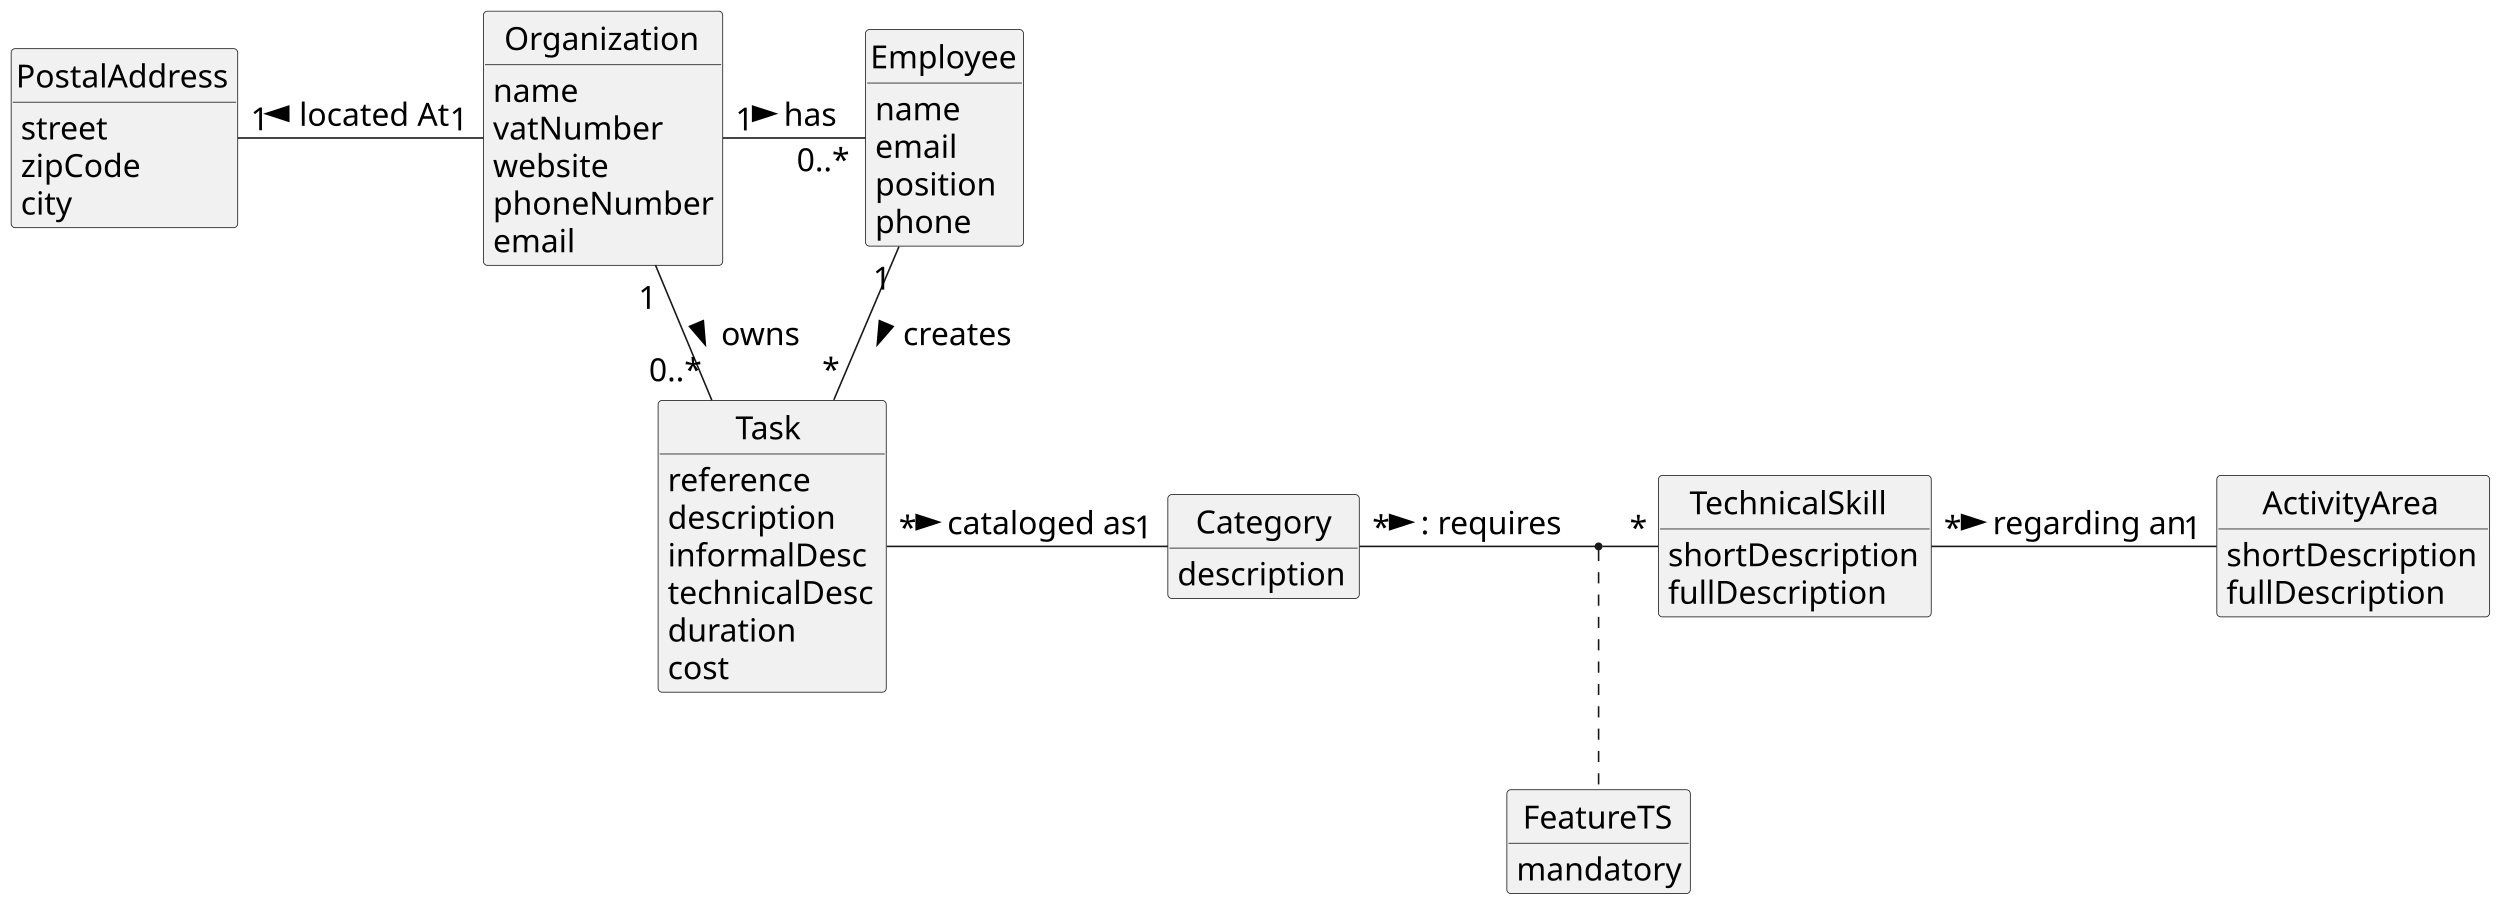
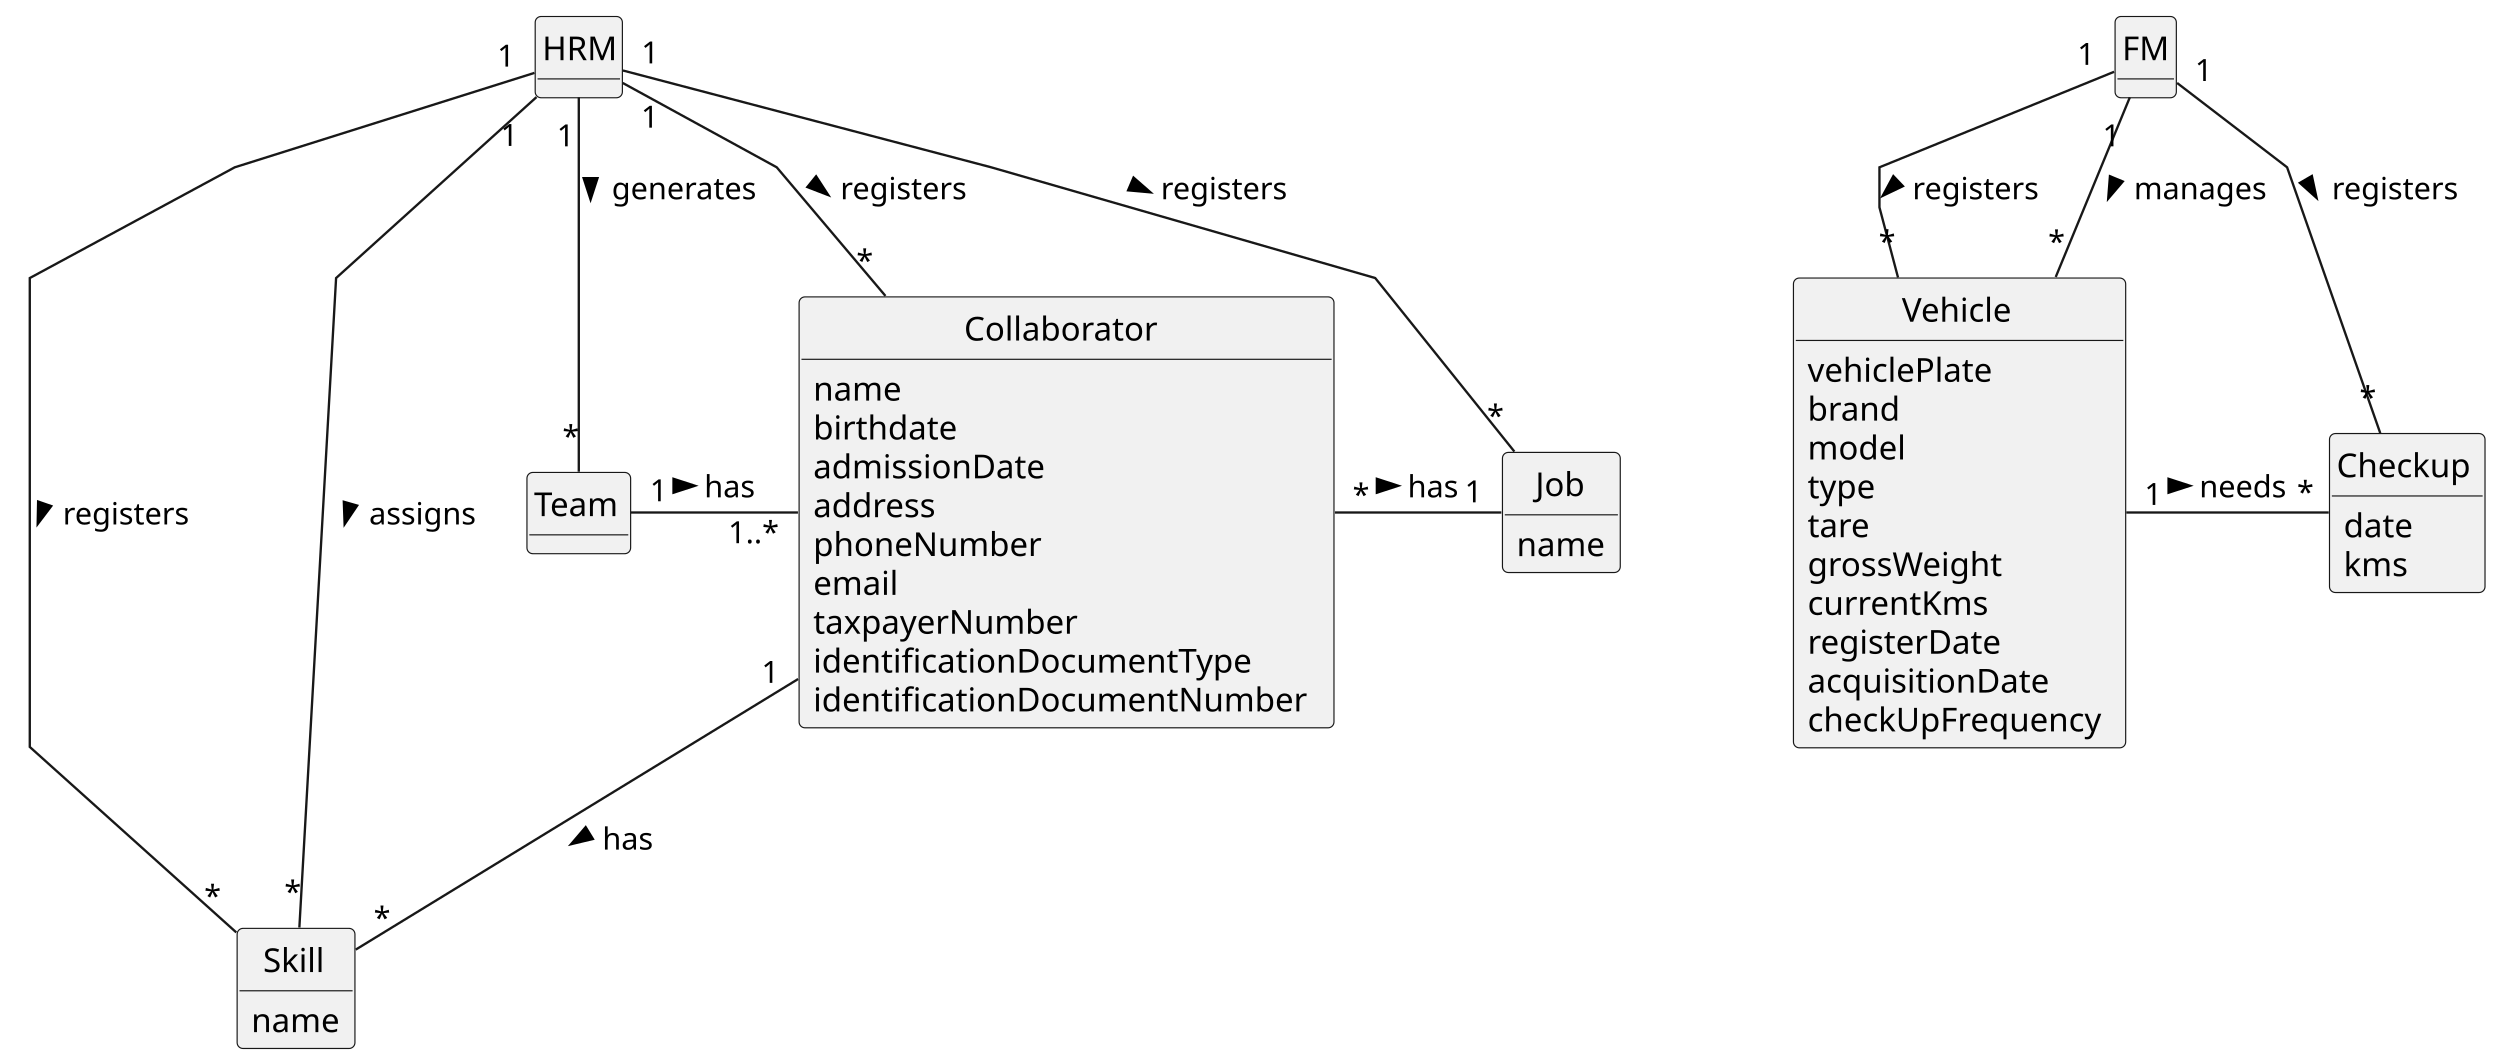
- <svg xmlns="http://www.w3.org/2000/svg" contentStyleType="text/css" height="567px" preserveAspectRatio="none" style="width:1567px;height:567px;background:#FFFFFF;" version="1.1" viewBox="0 0 1567 567" width="1567px" zoomAndPan="magnify">
+ <svg xmlns="http://www.w3.org/2000/svg" contentStyleType="text/css" height="451px" preserveAspectRatio="none" style="width:1061px;height:451px;background:#FFFFFF;" version="1.1" viewBox="0 0 1061 451" width="1061px" zoomAndPan="magnify">
  <defs />
  <g>
-     <g id="elem_Organization">
-       <rect codeLine="16" fill="#F1F1F1" height="159.328" id="Organization" rx="2.5" ry="2.5" style="stroke:#181818;stroke-width:0.5;" width="150" x="303" y="7" />
-       <text fill="#000000" font-family="sans-serif" font-size="20" lengthAdjust="spacing" textLength="124" x="316" y="31.336">Organization</text>
-       <line style="stroke:#181818;stroke-width:0.5;" x1="304" x2="452" y1="40.555" y2="40.555" />
-       <text fill="#000000" font-family="sans-serif" font-size="20" lengthAdjust="spacing" textLength="53" x="309" y="63.891">name</text>
-       <text fill="#000000" font-family="sans-serif" font-size="20" lengthAdjust="spacing" textLength="106" x="309" y="87.445">vatNumber</text>
-       <text fill="#000000" font-family="sans-serif" font-size="20" lengthAdjust="spacing" textLength="73" x="309" y="111">website</text>
-       <text fill="#000000" font-family="sans-serif" font-size="20" lengthAdjust="spacing" textLength="138" x="309" y="134.555">phoneNumber</text>
-       <text fill="#000000" font-family="sans-serif" font-size="20" lengthAdjust="spacing" textLength="53" x="309" y="158.109">email</text>
+     <g id="elem_HRM">
+       <rect codeLine="17" fill="#F1F1F1" height="34.488" id="HRM" rx="2.5" ry="2.5" style="stroke:#181818;stroke-width:0.5;" width="37" x="227.139" y="7" />
+       <text fill="#000000" font-family="sans-serif" font-size="14" lengthAdjust="spacing" textLength="31" x="230.139" y="25.535">HRM</text>
+       <line style="stroke:#181818;stroke-width:0.5;" x1="228.139" x2="263.139" y1="33.488" y2="33.488" />
    </g>
-     <g id="elem_Task">
-       <rect codeLine="24" fill="#F1F1F1" height="182.883" id="Task" rx="2.5" ry="2.5" style="stroke:#181818;stroke-width:0.5;" width="143" x="412.5" y="251" />
-       <text fill="#000000" font-family="sans-serif" font-size="20" lengthAdjust="spacing" textLength="46" x="461" y="275.336">Task</text>
-       <line style="stroke:#181818;stroke-width:0.5;" x1="413.5" x2="554.5" y1="284.555" y2="284.555" />
-       <text fill="#000000" font-family="sans-serif" font-size="20" lengthAdjust="spacing" textLength="89" x="418.5" y="307.891">reference</text>
-       <text fill="#000000" font-family="sans-serif" font-size="20" lengthAdjust="spacing" textLength="108" x="418.5" y="331.445">description</text>
-       <text fill="#000000" font-family="sans-serif" font-size="20" lengthAdjust="spacing" textLength="127" x="418.5" y="355">informalDesc</text>
-       <text fill="#000000" font-family="sans-serif" font-size="20" lengthAdjust="spacing" textLength="131" x="418.5" y="378.555">technicalDesc</text>
-       <text fill="#000000" font-family="sans-serif" font-size="20" lengthAdjust="spacing" textLength="81" x="418.5" y="402.109">duration</text>
-       <text fill="#000000" font-family="sans-serif" font-size="20" lengthAdjust="spacing" textLength="39" x="418.5" y="425.664">cost</text>
+     <g id="elem_FM">
+       <rect codeLine="20" fill="#F1F1F1" height="34.488" id="FM" rx="2.5" ry="2.5" style="stroke:#181818;stroke-width:0.5;" width="26" x="897.639" y="7" />
+       <text fill="#000000" font-family="sans-serif" font-size="14" lengthAdjust="spacing" textLength="20" x="900.639" y="25.535">FM</text>
+       <line style="stroke:#181818;stroke-width:0.5;" x1="898.639" x2="922.639" y1="33.488" y2="33.488" />
    </g>
-     <g id="elem_Category">
-       <rect codeLine="33" fill="#F1F1F1" height="65.109" id="Category" rx="2.5" ry="2.5" style="stroke:#181818;stroke-width:0.5;" width="120" x="732" y="310" />
-       <text fill="#000000" font-family="sans-serif" font-size="20" lengthAdjust="spacing" textLength="85" x="749.5" y="334.336">Category</text>
-       <line style="stroke:#181818;stroke-width:0.5;" x1="733" x2="851" y1="343.555" y2="343.555" />
-       <text fill="#000000" font-family="sans-serif" font-size="20" lengthAdjust="spacing" textLength="108" x="738" y="366.891">description</text>
+     <g id="elem_Skill">
+       <rect codeLine="23" fill="#F1F1F1" height="50.977" id="Skill" rx="2.5" ry="2.5" style="stroke:#181818;stroke-width:0.5;" width="50" x="100.639" y="394" />
+       <text fill="#000000" font-family="sans-serif" font-size="14" lengthAdjust="spacing" textLength="28" x="111.639" y="412.535">Skill</text>
+       <line style="stroke:#181818;stroke-width:0.5;" x1="101.639" x2="149.639" y1="420.488" y2="420.488" />
+       <text fill="#000000" font-family="sans-serif" font-size="14" lengthAdjust="spacing" textLength="38" x="106.639" y="438.023">name</text>
    </g>
-     <g id="elem_Employee">
-       <rect codeLine="37" fill="#F1F1F1" height="135.773" id="Employee" rx="2.5" ry="2.5" style="stroke:#181818;stroke-width:0.5;" width="99" x="542.5" y="18.5" />
-       <text fill="#000000" font-family="sans-serif" font-size="20" lengthAdjust="spacing" textLength="93" x="545.5" y="42.836">Employee</text>
-       <line style="stroke:#181818;stroke-width:0.5;" x1="543.5" x2="640.5" y1="52.055" y2="52.055" />
-       <text fill="#000000" font-family="sans-serif" font-size="20" lengthAdjust="spacing" textLength="53" x="548.5" y="75.391">name</text>
-       <text fill="#000000" font-family="sans-serif" font-size="20" lengthAdjust="spacing" textLength="53" x="548.5" y="98.945">email</text>
-       <text fill="#000000" font-family="sans-serif" font-size="20" lengthAdjust="spacing" textLength="78" x="548.5" y="122.5">position</text>
-       <text fill="#000000" font-family="sans-serif" font-size="20" lengthAdjust="spacing" textLength="60" x="548.5" y="146.055">phone</text>
+     <g id="elem_Job">
+       <rect codeLine="27" fill="#F1F1F1" height="50.977" id="Job" rx="2.5" ry="2.5" style="stroke:#181818;stroke-width:0.5;" width="50" x="637.639" y="192" />
+       <text fill="#000000" font-family="sans-serif" font-size="14" lengthAdjust="spacing" textLength="22" x="651.639" y="210.535">Job</text>
+       <line style="stroke:#181818;stroke-width:0.5;" x1="638.639" x2="686.639" y1="218.488" y2="218.488" />
+       <text fill="#000000" font-family="sans-serif" font-size="14" lengthAdjust="spacing" textLength="38" x="643.639" y="236.023">name</text>
    </g>
-     <g id="elem_TechnicalSkill">
-       <rect codeLine="44" fill="#F1F1F1" height="88.664" id="TechnicalSkill" rx="2.5" ry="2.5" style="stroke:#181818;stroke-width:0.5;" width="171" x="1039.5" y="298" />
-       <text fill="#000000" font-family="sans-serif" font-size="20" lengthAdjust="spacing" textLength="132" x="1059" y="322.336">TechnicalSkill</text>
-       <line style="stroke:#181818;stroke-width:0.5;" x1="1040.5" x2="1209.5" y1="331.555" y2="331.555" />
-       <text fill="#000000" font-family="sans-serif" font-size="20" lengthAdjust="spacing" textLength="159" x="1045.5" y="354.891">shortDescription</text>
-       <text fill="#000000" font-family="sans-serif" font-size="20" lengthAdjust="spacing" textLength="141" x="1045.5" y="378.445">fullDescription</text>
+     <g id="elem_Collaborator">
+       <rect codeLine="31" fill="#F1F1F1" height="182.883" id="Collaborator" rx="2.5" ry="2.5" style="stroke:#181818;stroke-width:0.5;" width="227" x="339.139" y="126" />
+       <text fill="#000000" font-family="sans-serif" font-size="14" lengthAdjust="spacing" textLength="87" x="409.139" y="144.535">Collaborator</text>
+       <line style="stroke:#181818;stroke-width:0.5;" x1="340.139" x2="565.139" y1="152.488" y2="152.488" />
+       <text fill="#000000" font-family="sans-serif" font-size="14" lengthAdjust="spacing" textLength="38" x="345.139" y="170.023">name</text>
+       <text fill="#000000" font-family="sans-serif" font-size="14" lengthAdjust="spacing" textLength="63" x="345.139" y="186.512">birthdate</text>
+       <text fill="#000000" font-family="sans-serif" font-size="14" lengthAdjust="spacing" textLength="101" x="345.139" y="203">admissionDate</text>
+       <text fill="#000000" font-family="sans-serif" font-size="14" lengthAdjust="spacing" textLength="54" x="345.139" y="219.488">address</text>
+       <text fill="#000000" font-family="sans-serif" font-size="14" lengthAdjust="spacing" textLength="99" x="345.139" y="235.977">phoneNumber</text>
+       <text fill="#000000" font-family="sans-serif" font-size="14" lengthAdjust="spacing" textLength="37" x="345.139" y="252.465">email</text>
+       <text fill="#000000" font-family="sans-serif" font-size="14" lengthAdjust="spacing" textLength="115" x="345.139" y="268.953">taxpayerNumber</text>
+       <text fill="#000000" font-family="sans-serif" font-size="14" lengthAdjust="spacing" textLength="193" x="345.139" y="285.441">identificationDocumentType</text>
+       <text fill="#000000" font-family="sans-serif" font-size="14" lengthAdjust="spacing" textLength="215" x="345.139" y="301.93">identificationDocumentNumber</text>
    </g>
-     <g id="elem_ActivityArea">
-       <rect codeLine="49" fill="#F1F1F1" height="88.664" id="ActivityArea" rx="2.5" ry="2.5" style="stroke:#181818;stroke-width:0.5;" width="171" x="1389.5" y="298" />
-       <text fill="#000000" font-family="sans-serif" font-size="20" lengthAdjust="spacing" textLength="114" x="1418" y="322.336">ActivityArea</text>
-       <line style="stroke:#181818;stroke-width:0.5;" x1="1390.5" x2="1559.5" y1="331.555" y2="331.555" />
-       <text fill="#000000" font-family="sans-serif" font-size="20" lengthAdjust="spacing" textLength="159" x="1395.5" y="354.891">shortDescription</text>
-       <text fill="#000000" font-family="sans-serif" font-size="20" lengthAdjust="spacing" textLength="141" x="1395.5" y="378.445">fullDescription</text>
+     <g id="elem_Team">
+       <rect codeLine="43" fill="#F1F1F1" height="34.488" id="Team" rx="2.5" ry="2.5" style="stroke:#181818;stroke-width:0.5;" width="44" x="223.639" y="200.5" />
+       <text fill="#000000" font-family="sans-serif" font-size="14" lengthAdjust="spacing" textLength="38" x="226.639" y="219.035">Team</text>
+       <line style="stroke:#181818;stroke-width:0.5;" x1="224.639" x2="266.639" y1="226.988" y2="226.988" />
    </g>
-     <g id="elem_FeatureTS">
-       <rect codeLine="54" fill="#F1F1F1" height="65.109" id="FeatureTS" rx="2.5" ry="2.5" style="stroke:#181818;stroke-width:0.5;" width="115" x="944.5" y="495" />
-       <text fill="#000000" font-family="sans-serif" font-size="20" lengthAdjust="spacing" textLength="95" x="954.5" y="519.336">FeatureTS</text>
-       <line style="stroke:#181818;stroke-width:0.5;" x1="945.5" x2="1058.5" y1="528.555" y2="528.555" />
-       <text fill="#000000" font-family="sans-serif" font-size="20" lengthAdjust="spacing" textLength="103" x="950.5" y="551.891">mandatory</text>
+     <g id="elem_Vehicle">
+       <rect codeLine="46" fill="#F1F1F1" height="199.371" id="Vehicle" rx="2.5" ry="2.5" style="stroke:#181818;stroke-width:0.5;" width="141" x="761.139" y="118" />
+       <text fill="#000000" font-family="sans-serif" font-size="14" lengthAdjust="spacing" textLength="49" x="807.139" y="136.535">Vehicle</text>
+       <line style="stroke:#181818;stroke-width:0.5;" x1="762.139" x2="901.139" y1="144.488" y2="144.488" />
+       <text fill="#000000" font-family="sans-serif" font-size="14" lengthAdjust="spacing" textLength="80" x="767.139" y="162.023">vehiclePlate</text>
+       <text fill="#000000" font-family="sans-serif" font-size="14" lengthAdjust="spacing" textLength="41" x="767.139" y="178.512">brand</text>
+       <text fill="#000000" font-family="sans-serif" font-size="14" lengthAdjust="spacing" textLength="43" x="767.139" y="195">model</text>
+       <text fill="#000000" font-family="sans-serif" font-size="14" lengthAdjust="spacing" textLength="29" x="767.139" y="211.488">type</text>
+       <text fill="#000000" font-family="sans-serif" font-size="14" lengthAdjust="spacing" textLength="27" x="767.139" y="227.977">tare</text>
+       <text fill="#000000" font-family="sans-serif" font-size="14" lengthAdjust="spacing" textLength="85" x="767.139" y="244.465">grossWeight</text>
+       <text fill="#000000" font-family="sans-serif" font-size="14" lengthAdjust="spacing" textLength="79" x="767.139" y="260.953">currentKms</text>
+       <text fill="#000000" font-family="sans-serif" font-size="14" lengthAdjust="spacing" textLength="84" x="767.139" y="277.441">registerDate</text>
+       <text fill="#000000" font-family="sans-serif" font-size="14" lengthAdjust="spacing" textLength="106" x="767.139" y="293.93">acquisitionDate</text>
+       <text fill="#000000" font-family="sans-serif" font-size="14" lengthAdjust="spacing" textLength="129" x="767.139" y="310.418">checkUpFrequency</text>
    </g>
-     <g id="elem_PostalAddress">
-       <rect codeLine="63" fill="#F1F1F1" height="112.219" id="PostalAddress" rx="2.5" ry="2.5" style="stroke:#181818;stroke-width:0.5;" width="142" x="7" y="30.5" />
-       <text fill="#000000" font-family="sans-serif" font-size="20" lengthAdjust="spacing" textLength="136" x="10" y="54.836">PostalAddress</text>
-       <line style="stroke:#181818;stroke-width:0.5;" x1="8" x2="148" y1="64.055" y2="64.055" />
-       <text fill="#000000" font-family="sans-serif" font-size="20" lengthAdjust="spacing" textLength="54" x="13" y="87.391">street</text>
-       <text fill="#000000" font-family="sans-serif" font-size="20" lengthAdjust="spacing" textLength="80" x="13" y="110.945">zipCode</text>
-       <text fill="#000000" font-family="sans-serif" font-size="20" lengthAdjust="spacing" textLength="33" x="13" y="134.5">city</text>
+     <g id="elem_Checkup">
+       <rect codeLine="59" fill="#F1F1F1" height="67.465" id="Checkup" rx="2.5" ry="2.5" style="stroke:#181818;stroke-width:0.5;" width="66" x="988.639" y="184" />
+       <text fill="#000000" font-family="sans-serif" font-size="14" lengthAdjust="spacing" textLength="60" x="991.639" y="202.535">Checkup</text>
+       <line style="stroke:#181818;stroke-width:0.5;" x1="989.639" x2="1053.639" y1="210.488" y2="210.488" />
+       <text fill="#000000" font-family="sans-serif" font-size="14" lengthAdjust="spacing" textLength="30" x="994.639" y="228.023">date</text>
+       <text fill="#000000" font-family="sans-serif" font-size="14" lengthAdjust="spacing" textLength="28" x="994.639" y="244.512">kms</text>
    </g>
-     <ellipse cx="1002" cy="342.5" fill="#181818" rx="2" ry="2" style="stroke:#181818;stroke-width:1.0;" />
-     <g id="link_Organization_Employee">
-       <path codeLine="70" d="M453.15,86.5 C482.77,86.5 515.99,86.5 542.5,86.5 " fill="none" id="Organization-Employee" style="stroke:#181818;stroke-width:1.0;" />
-       <polygon fill="#000000" points="486.25,71.277,471.778,66.575,471.778,75.98,486.25,71.277" style="stroke:#000000;stroke-width:1.0;" />
-       <text fill="#000000" font-family="sans-serif" font-size="20" lengthAdjust="spacing" textLength="33" x="491.25" y="78.836">has</text>
-       <text fill="#000000" font-family="sans-serif" font-size="20" lengthAdjust="spacing" textLength="13" x="460.932" y="81.751">1</text>
-       <text fill="#000000" font-family="sans-serif" font-size="20" lengthAdjust="spacing" textLength="35" x="499.334" y="107.285">0..*</text>
+     <g id="link_HRM_Skill">
+       <path codeLine="64" d="M226.849,30.92 C187.419,43.34 99.639,71 99.639,71 C99.639,71 12.639,118 12.639,118 C12.639,118 12.639,317 12.639,317 C12.639,317 66.959,365.8 100.279,395.72 " fill="none" id="HRM-Skill" style="stroke:#181818;stroke-width:1.0;" />
+       <polygon fill="#000000" points="16,222.379,21.741,214.797,16.188,212.87,16,222.379" style="stroke:#000000;stroke-width:1.0;" />
+       <text fill="#000000" font-family="sans-serif" font-size="13" lengthAdjust="spacing" textLength="55" x="26.639" y="222.568">registers</text>
+       <text fill="#000000" font-family="sans-serif" font-size="13" lengthAdjust="spacing" textLength="8" x="211.015" y="28.258">1</text>
+       <text fill="#000000" font-family="sans-serif" font-size="13" lengthAdjust="spacing" textLength="6" x="86.657" y="384.927">*</text>
    </g>
-     <g id="link_Organization_Task">
-       <path codeLine="71" d="M410.81,166.13 C422,192.94 434.6,223.13 446.15,250.8 " fill="none" id="Organization-Task" style="stroke:#181818;stroke-width:1.0;" />
-       <polygon fill="#000000" points="442.081,216.16,440.846,200.993,432.168,204.616,442.081,216.16" style="stroke:#000000;stroke-width:1.0;" />
-       <text fill="#000000" font-family="sans-serif" font-size="20" lengthAdjust="spacing" textLength="49" x="452" y="216.336">owns</text>
-       <text fill="#000000" font-family="sans-serif" font-size="20" lengthAdjust="spacing" textLength="13" x="400.153" y="193.592">1</text>
-       <text fill="#000000" font-family="sans-serif" font-size="20" lengthAdjust="spacing" textLength="35" x="406.739" y="238.939">0..*</text>
+     <g id="link_HRM_Skill">
+       <path codeLine="67" d="M227.699,41.2 C198.189,67.84 142.639,118 142.639,118 C142.639,118 131.119,321.66 127.049,393.65 " fill="none" id="HRM-Skill-1" style="stroke:#181818;stroke-width:1.0;" />
+       <polygon fill="#000000" points="146.266,222.463,151.576,214.573,145.924,212.959,146.266,222.463" style="stroke:#000000;stroke-width:1.0;" />
+       <text fill="#000000" font-family="sans-serif" font-size="13" lengthAdjust="spacing" textLength="48" x="156.639" y="222.568">assigns</text>
+       <text fill="#000000" font-family="sans-serif" font-size="13" lengthAdjust="spacing" textLength="8" x="212.431" y="61.921">1</text>
+       <text fill="#000000" font-family="sans-serif" font-size="13" lengthAdjust="spacing" textLength="6" x="120.661" y="383.13">*</text>
    </g>
-     <g id="link_Employee_Task">
-       <path codeLine="73" d="M563.48,154.57 C550.98,183.96 536.12,218.92 522.65,250.6 " fill="none" id="Employee-Task" style="stroke:#181818;stroke-width:1.0;" />
-       <polygon fill="#000000" points="549.87,216.139,559.86,204.661,551.205,200.981,549.87,216.139" style="stroke:#000000;stroke-width:1.0;" />
-       <text fill="#000000" font-family="sans-serif" font-size="20" lengthAdjust="spacing" textLength="68" x="566" y="216.336">creates</text>
-       <text fill="#000000" font-family="sans-serif" font-size="20" lengthAdjust="spacing" textLength="13" x="547.142" y="181.527">1</text>
-       <text fill="#000000" font-family="sans-serif" font-size="20" lengthAdjust="spacing" textLength="10" x="515.332" y="238.723">*</text>
+     <g id="link_HRM_Job">
+       <path codeLine="65" d="M264.369,29.92 C309.509,41.79 420.639,71 420.639,71 C420.639,71 583.639,118 583.639,118 C583.639,118 619.299,162.46 642.699,191.64 " fill="none" id="HRM-Job" style="stroke:#181818;stroke-width:1.0;" />
+       <polygon fill="#000000" points="488.236,81.621,481.075,75.363,478.764,80.768,488.236,81.621" style="stroke:#000000;stroke-width:1.0;" />
+       <text fill="#000000" font-family="sans-serif" font-size="13" lengthAdjust="spacing" textLength="55" x="492.639" y="84.568">registers</text>
+       <text fill="#000000" font-family="sans-serif" font-size="13" lengthAdjust="spacing" textLength="8" x="272.182" y="26.915">1</text>
+       <text fill="#000000" font-family="sans-serif" font-size="13" lengthAdjust="spacing" textLength="6" x="631.107" y="181.118">*</text>
    </g>
-     <g id="link_Task_Category">
-       <path codeLine="75" d="M555.82,342.5 C609.33,342.5 681.55,342.5 731.99,342.5 " fill="none" id="Task-Category" style="stroke:#181818;stroke-width:1.0;" />
-       <polygon fill="#000000" points="588.75,327.277,574.278,322.575,574.278,331.98,588.75,327.277" style="stroke:#000000;stroke-width:1.0;" />
-       <text fill="#000000" font-family="sans-serif" font-size="20" lengthAdjust="spacing" textLength="120" x="593.75" y="334.836">cataloged as</text>
-       <text fill="#000000" font-family="sans-serif" font-size="20" lengthAdjust="spacing" textLength="10" x="563.382" y="337.737">*</text>
-       <text fill="#000000" font-family="sans-serif" font-size="20" lengthAdjust="spacing" textLength="13" x="710.884" y="337.462">1</text>
+     <g id="link_HRM_Collaborator">
+       <path codeLine="66" d="M264.279,35.21 C289.029,48.76 329.639,71 329.639,71 C329.639,71 350.929,96.18 375.789,125.59 " fill="none" id="HRM-Collaborator" style="stroke:#181818;stroke-width:1.0;" />
+       <polygon fill="#000000" points="351.523,82.804,346.347,74.825,342.646,79.391,351.523,82.804" style="stroke:#000000;stroke-width:1.0;" />
+       <text fill="#000000" font-family="sans-serif" font-size="13" lengthAdjust="spacing" textLength="55" x="356.639" y="84.568">registers</text>
+       <text fill="#000000" font-family="sans-serif" font-size="13" lengthAdjust="spacing" textLength="8" x="272.061" y="54.179">1</text>
+       <text fill="#000000" font-family="sans-serif" font-size="13" lengthAdjust="spacing" textLength="6" x="363.426" y="115.254">*</text>
    </g>
-     <g id="link_TechnicalSkill_ActivityArea">
-       <path codeLine="76" d="M1210.62,342.5 C1264.96,342.5 1335.01,342.5 1389.35,342.5 " fill="none" id="TechnicalSkill-ActivityArea" style="stroke:#181818;stroke-width:1.0;" />
-       <polygon fill="#000000" points="1244,327.277,1229.528,322.575,1229.528,331.98,1244,327.277" style="stroke:#000000;stroke-width:1.0;" />
-       <text fill="#000000" font-family="sans-serif" font-size="20" lengthAdjust="spacing" textLength="122" x="1249" y="334.836">regarding an</text>
-       <text fill="#000000" font-family="sans-serif" font-size="20" lengthAdjust="spacing" textLength="10" x="1218.408" y="337.886">*</text>
-       <text fill="#000000" font-family="sans-serif" font-size="20" lengthAdjust="spacing" textLength="13" x="1368.431" y="337.886">1</text>
+     <g id="link_HRM_Team">
+       <path codeLine="68" d="M245.639,41.33 C245.639,77.51 245.639,164.07 245.639,200.21 " fill="none" id="HRM-Team" style="stroke:#181818;stroke-width:1.0;" />
+       <polygon fill="#000000" points="250.639,84.655,253.578,75.61,247.7,75.61,250.639,84.655" style="stroke:#000000;stroke-width:1.0;" />
+       <text fill="#000000" font-family="sans-serif" font-size="13" lengthAdjust="spacing" textLength="61" x="259.639" y="84.568">generates</text>
+       <text fill="#000000" font-family="sans-serif" font-size="13" lengthAdjust="spacing" textLength="8" x="236.314" y="62.094">1</text>
+       <text fill="#000000" font-family="sans-serif" font-size="13" lengthAdjust="spacing" textLength="6" x="238.683" y="189.848">*</text>
    </g>
-     <g id="link_Category_apoint16">
-       <path d="M852.18,342.5 C908.41,342.5 985.77,342.5 999.78,342.5 " fill="none" id="Category-apoint16" style="stroke:#181818;stroke-width:1.0;" />
-       <polygon fill="#000000" points="885.5,327.277,871.028,322.575,871.028,331.98,885.5,327.277" style="stroke:#000000;stroke-width:1.0;" />
-       <text fill="#000000" font-family="sans-serif" font-size="20" lengthAdjust="spacing" textLength="91" x="890.5" y="334.836">: requires</text>
-       <text fill="#000000" font-family="sans-serif" font-size="20" lengthAdjust="spacing" textLength="10" x="860.124" y="337.462">*</text>
+     <g id="link_Collaborator_Job">
+       <path codeLine="69" d="M566.549,217.5 C593.159,217.5 619.009,217.5 637.179,217.5 " fill="none" id="Collaborator-Job" style="stroke:#181818;stroke-width:1.0;" />
+       <polygon fill="#000000" points="593.389,206.155,584.344,203.216,584.344,209.094,593.389,206.155" style="stroke:#000000;stroke-width:1.0;" />
+       <text fill="#000000" font-family="sans-serif" font-size="13" lengthAdjust="spacing" textLength="22" x="597.389" y="211.068">has</text>
+       <text fill="#000000" font-family="sans-serif" font-size="13" lengthAdjust="spacing" textLength="6" x="574.038" y="214.602">*</text>
+       <text fill="#000000" font-family="sans-serif" font-size="13" lengthAdjust="spacing" textLength="8" x="621.63" y="213.189">1</text>
    </g>
-     <g id="link_apoint16_TechnicalSkill">
-       <path d="M1004.4,342.5 C1016.02,342.5 1027.64,342.5 1039.26,342.5 " fill="none" id="apoint16-TechnicalSkill" style="stroke:#181818;stroke-width:1.0;" />
-       <text fill="#000000" font-family="sans-serif" font-size="20" lengthAdjust="spacing" textLength="10" x="1021.462" y="337.886">*</text>
+     <g id="link_Collaborator_Skill">
+       <path codeLine="70" d="M338.729,288.17 C271.079,329.54 190.929,378.57 150.959,403.02 " fill="none" id="Collaborator-Skill" style="stroke:#181818;stroke-width:1.0;" />
+       <polygon fill="#000000" points="242.374,358.264,251.623,356.052,248.556,351.038,242.374,358.264" style="stroke:#000000;stroke-width:1.0;" />
+       <text fill="#000000" font-family="sans-serif" font-size="13" lengthAdjust="spacing" textLength="22" x="255.639" y="360.568">has</text>
+       <text fill="#000000" font-family="sans-serif" font-size="13" lengthAdjust="spacing" textLength="8" x="323.175" y="289.799">1</text>
+       <text fill="#000000" font-family="sans-serif" font-size="13" lengthAdjust="spacing" textLength="6" x="158.57" y="394.189">*</text>
    </g>
-     <g id="link_apoint16_FeatureTS">
-       <path d="M1002,344.67 C1002,355.93 1002,445.87 1002,494.9 " fill="none" id="apoint16-FeatureTS" style="stroke:#181818;stroke-width:1.0;stroke-dasharray:7.0,7.0;" />
+     <g id="link_Team_Collaborator">
+       <path codeLine="71" d="M267.789,217.5 C285.419,217.5 311.549,217.5 338.649,217.5 " fill="none" id="Team-Collaborator" style="stroke:#181818;stroke-width:1.0;" />
+       <polygon fill="#000000" points="294.889,206.155,285.844,203.216,285.844,209.094,294.889,206.155" style="stroke:#000000;stroke-width:1.0;" />
+       <text fill="#000000" font-family="sans-serif" font-size="13" lengthAdjust="spacing" textLength="22" x="298.889" y="211.068">has</text>
+       <text fill="#000000" font-family="sans-serif" font-size="13" lengthAdjust="spacing" textLength="8" x="275.797" y="212.744">1</text>
+       <text fill="#000000" font-family="sans-serif" font-size="13" lengthAdjust="spacing" textLength="22" x="309.032" y="230.538">1..*</text>
    </g>
-     <g id="link_PostalAddress_Organization">
-       <path codeLine="81" d="M149.1,86.5 C195.45,86.5 255.85,86.5 302.96,86.5 " fill="none" id="PostalAddress-Organization" style="stroke:#181818;stroke-width:1.0;" />
-       <polygon fill="#000000" points="166.5,71.277,180.972,75.98,180.972,66.575,166.5,71.277" style="stroke:#000000;stroke-width:1.0;" />
-       <text fill="#000000" font-family="sans-serif" font-size="20" lengthAdjust="spacing" textLength="97" x="187.5" y="78.836">located At</text>
-       <text fill="#000000" font-family="sans-serif" font-size="20" lengthAdjust="spacing" textLength="13" x="157.102" y="81.667">1</text>
-       <text fill="#000000" font-family="sans-serif" font-size="20" lengthAdjust="spacing" textLength="13" x="281.933" y="81.715">1</text>
+     <g id="link_FM_Vehicle">
+       <path codeLine="72" d="M897.229,30.46 C867.299,42.64 797.639,71 797.639,71 C797.639,71 797.639,88 797.639,88 C797.639,88 800.959,100.55 805.529,117.8 " fill="none" id="FM-Vehicle" style="stroke:#181818;stroke-width:1.0;" />
+       <polygon fill="#000000" points="799.018,83.104,807.595,78.994,803.541,74.737,799.018,83.104" style="stroke:#000000;stroke-width:1.0;" />
+       <text fill="#000000" font-family="sans-serif" font-size="13" lengthAdjust="spacing" textLength="55" x="811.639" y="84.568">registers</text>
+       <text fill="#000000" font-family="sans-serif" font-size="13" lengthAdjust="spacing" textLength="8" x="881.612" y="27.535">1</text>
+       <text fill="#000000" font-family="sans-serif" font-size="13" lengthAdjust="spacing" textLength="6" x="797.3" y="107.159">*</text>
+     </g>
+     <g id="link_FM_Vehicle">
+       <path codeLine="73" d="M903.899,41.33 C896.699,58.78 884.659,87.97 872.449,117.56 " fill="none" id="FM-Vehicle-1" style="stroke:#181818;stroke-width:1.0;" />
+       <polygon fill="#000000" points="894.732,84.277,900.899,77.037,895.465,74.795,894.732,84.277" style="stroke:#000000;stroke-width:1.0;" />
+       <text fill="#000000" font-family="sans-serif" font-size="13" lengthAdjust="spacing" textLength="56" x="905.639" y="84.568">manages</text>
+       <text fill="#000000" font-family="sans-serif" font-size="13" lengthAdjust="spacing" textLength="8" x="892.341" y="62.094">1</text>
+       <text fill="#000000" font-family="sans-serif" font-size="13" lengthAdjust="spacing" textLength="6" x="869.226" y="107.236">*</text>
+     </g>
+     <g id="link_Vehicle_Checkup">
+       <path codeLine="74" d="M902.389,217.5 C931.829,217.5 964.589,217.5 988.319,217.5 " fill="none" id="Vehicle-Checkup" style="stroke:#181818;stroke-width:1.0;" />
+       <polygon fill="#000000" points="929.389,206.155,920.344,203.216,920.344,209.094,929.389,206.155" style="stroke:#000000;stroke-width:1.0;" />
+       <text fill="#000000" font-family="sans-serif" font-size="13" lengthAdjust="spacing" textLength="37" x="933.389" y="211.068">needs</text>
+       <text fill="#000000" font-family="sans-serif" font-size="13" lengthAdjust="spacing" textLength="8" x="910.097" y="214.292">1</text>
+       <text fill="#000000" font-family="sans-serif" font-size="13" lengthAdjust="spacing" textLength="6" x="974.828" y="213.506">*</text>
+     </g>
+     <g id="link_FM_Checkup">
+       <path codeLine="75" d="M923.959,35.21 C941.629,48.76 970.639,71 970.639,71 C970.639,71 995.159,140.95 1010.189,183.85 " fill="none" id="FM-Checkup" style="stroke:#181818;stroke-width:1.0;" />
+       <polygon fill="#000000" points="983.148,83.98,981.151,74.682,976.067,77.631,983.148,83.98" style="stroke:#000000;stroke-width:1.0;" />
+       <text fill="#000000" font-family="sans-serif" font-size="13" lengthAdjust="spacing" textLength="55" x="989.639" y="84.568">registers</text>
+       <text fill="#000000" font-family="sans-serif" font-size="13" lengthAdjust="spacing" textLength="8" x="931.536" y="34.363">1</text>
+       <text fill="#000000" font-family="sans-serif" font-size="13" lengthAdjust="spacing" textLength="6" x="1001.344" y="173.302">*</text>
    </g>
  </g>
</svg>
